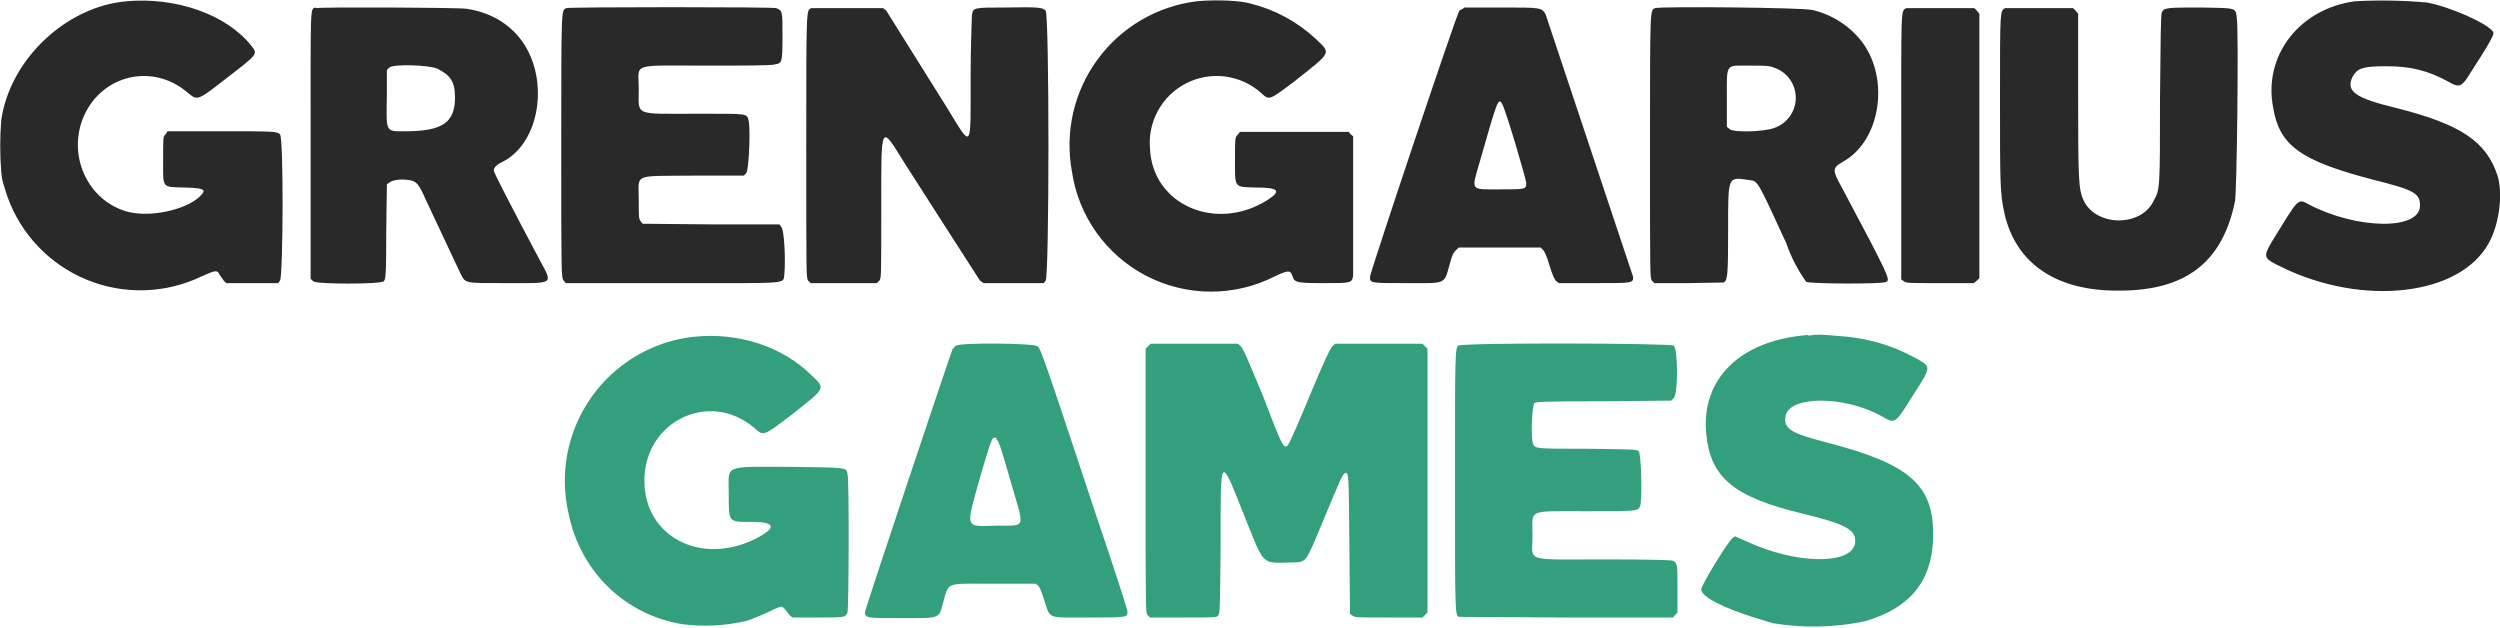
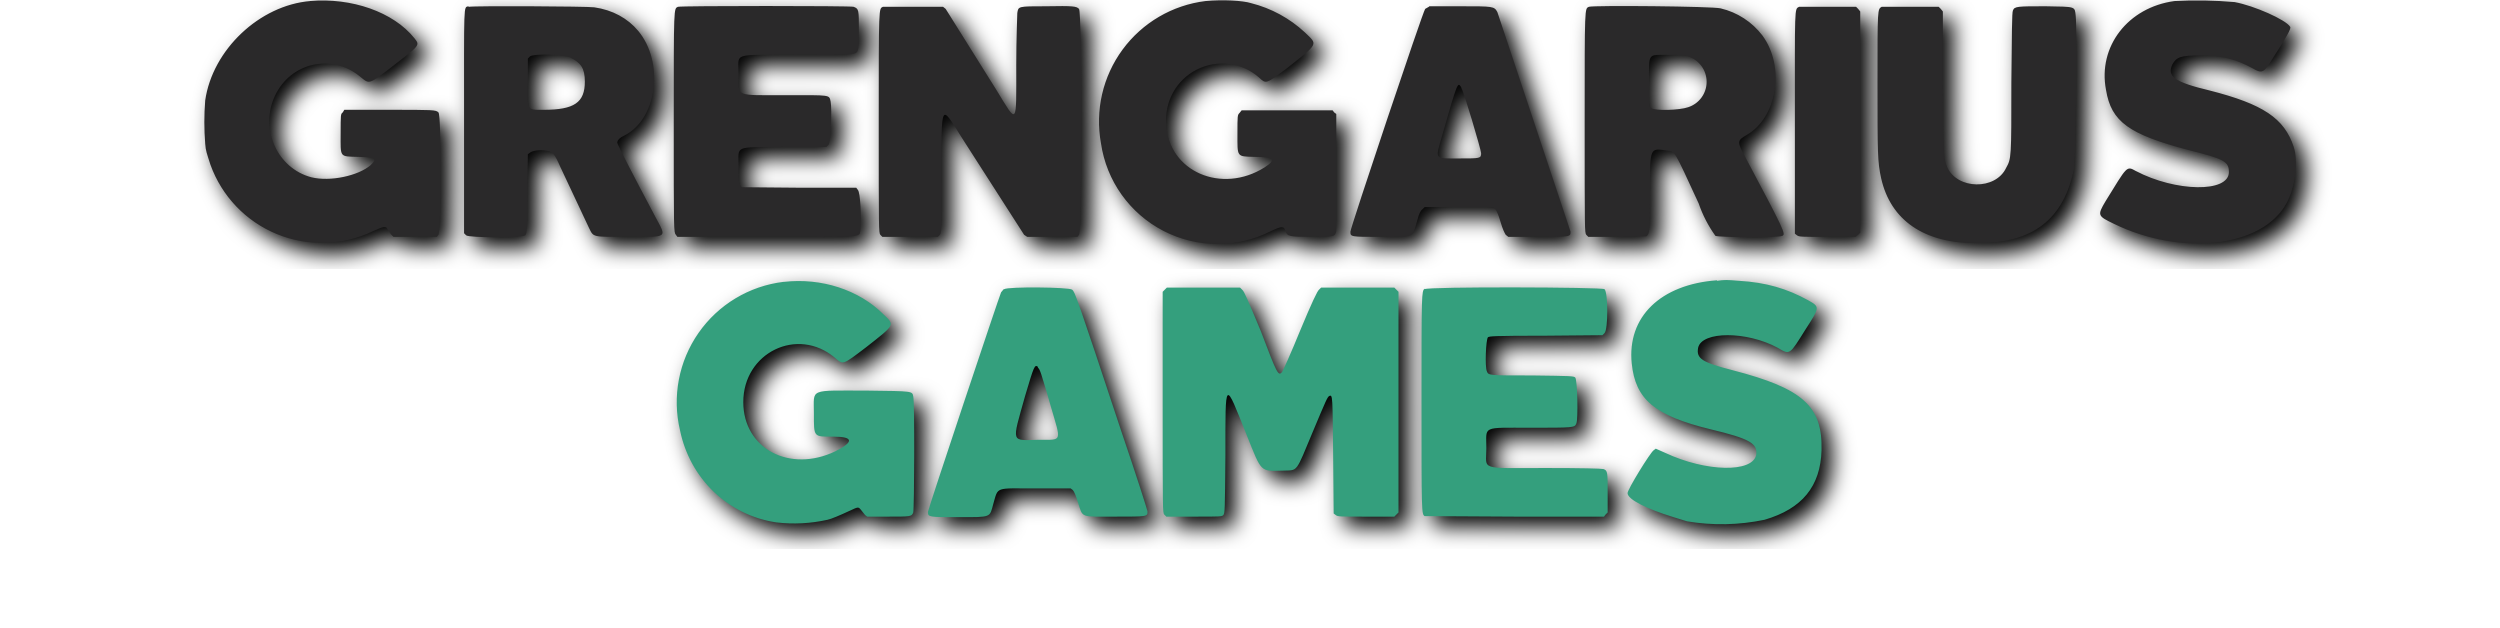
- <svg xmlns="http://www.w3.org/2000/svg" width="400" height="100.4" viewBox="0 0 0 0 400 100.4">
-   <path d="M20.3.2C10.6 1 1.6 9.5.2 19.2a52 52 0 0 0 0 8.3c.1 1.4.3 1.8 1 4a22.6 22.6 0 0 0 31.1 12.7c2.2-1 2.5-1 2.8-.3l.7 1 .4.4h8.3l.3-.4c.5-.7.6-22.9 0-23.4-.5-.5-.9-.5-9.7-.5h-8.3l-.3.5c-.4.3-.4.4-.4 4 0 4.7-.3 4.4 3.4 4.5 3.3.1 3.7.3 2.3 1.6-2.3 2-7.7 3.2-11.3 2.3-6.5-1.7-9.9-9.2-7-15.5 3-6.5 11-8.3 16.5-3.6 1.6 1.3 1.5 1.4 6-2.1 5.3-4.1 5.3-4 4.2-5.4-4-5-12-7.8-20-7.1m171.3 0a23.2 23.2 0 0 0-20 27.2A22.5 22.5 0 0 0 204 44.2c2.1-1 2.5-1 2.8 0 .3 1 .7 1.1 5 1.1 4.4 0 4.5 0 4.7-1.2V21.8l-.4-.3-.3-.4h-17.4l-.4.5c-.4.4-.4.5-.4 3.9 0 4.6-.2 4.4 3.2 4.5 3.8 0 4.3.5 2 2-8.2 5.2-18.4.8-18.8-8.2a10.7 10.7 0 0 1 17.7-9c1.4 1.3 1.3 1.3 5.3-1.7 6.2-4.9 6-4.5 3.5-6.9A23.6 23.6 0 0 0 200.2.6c-1.6-.5-5.4-.7-8.7-.4m185.3 0c-8.9 1.2-14.7 8.7-13.1 17 1 6.1 4.4 8.5 15.8 11.5 6.8 1.7 7.7 2.2 7.7 4.2 0 4-10.2 3.8-17.8-.2-1.8-1-1.6-1-5.8 5.8-1.6 2.7-1.5 2.8 1.6 4.3 13 6.3 28.4 4.5 33-3.9 1.7-3 2.3-8 1.4-10.8-1.8-5.5-5.9-8.2-16.1-10.8-6.7-1.6-8.2-2.7-7.1-5 .8-1.4 1.6-1.7 5.4-1.7 4 0 6.7.7 10 2.5 1.5.9 2 .8 3-.7 3.6-5.6 4.4-7 4.1-7.3-.8-1.3-6.8-4-10.6-4.7a82 82 0 0 0-11.5-.2m-326.3 1c-.9.3-.8-1-.8 22.1v21.3l.4.4c.5.5 10.8.5 11.3 0 .3-.3.4-.8.4-8l.1-7.5.4-.3c.5-.4 1.9-.6 3-.4 1.3.1 1.7.6 2.8 3.1l5.5 11.7c.9 1.8.5 1.7 7.5 1.7 7.7 0 7.4.3 5.2-3.8-4.2-7.9-7.3-13.9-7.3-14.2 0-.5.5-1 1.4-1.4 6.3-3.2 7.6-14 2.6-20-2-2.4-4.9-4-8.4-4.5-1.4-.2-23-.3-24-.1m40 0c-.8.4-.8-.3-.8 22.1 0 21 0 21 .4 21.5l.3.4h17c19.6 0 17.7.2 18-1.5.2-2.2 0-7-.5-7.5l-.3-.4h-11l-10.9-.1-.3-.4c-.3-.4-.3-.7-.3-3.5 0-4.2-1.1-3.7 8.8-3.8h8l.4-.4c.4-.4.7-6.7.4-8.3-.3-1.3.1-1.2-8.5-1.2-10 0-9.1.4-9.1-4 0-4.2-1.5-3.7 10.8-3.7 5.7 0 10.6 0 11-.2 1.1-.2 1.2-.2 1.2-4.5 0-4 0-4.1-1-4.5-.5-.2-33-.2-33.6 0m39.2 0c-.8.4-.8-.3-.8 22.1 0 21 0 21 .3 21.5l.4.4h10.6l.4-.4c.3-.4.3-.6.3-11.1 0-14.4-.2-14 3.8-7.6a5025.5 5025.5 0 0 0 12 18.7l.6.4h9.6l.3-.4c.6-.7.6-42.6 0-43.2-.5-.5-1-.6-6.3-.5-5.4 0-5.3 0-5.5 1.3 0 .4-.2 4.9-.2 9.9 0 11.8.3 11.5-3.8 4.8a7558.6 7558.6 0 0 1-9.7-15.5l-.5-.4h-11.5m104.4 0l-.7.4c-.4.4-14.3 41.9-14.3 42.6 0 1 0 1 5.8 1 6.6 0 6 .3 7-3.2.3-1.2.6-1.8 1-2.1l.4-.4h13.1l.4.4c.2.2.6 1 1 2.4s.8 2.2 1 2.5l.5.4h5.7c6.2 0 6.2 0 6.2-1l-14-42c-.6-1.1-.8-1.1-7-1.1h-6m30.5.1c-.8.4-.8-.3-.8 22.1 0 21 0 21 .3 21.5l.4.4h5.4l5.7-.1c.6-.4.7-1 .7-8.4 0-8.7-.1-8.5 3.3-8 1.5.2 1.2-.3 6 10.1a24 24 0 0 0 3.2 6.2c.5.3 12.3.4 12.8 0 .7-.3.4-1-7-14.9-1.7-3.1-1.7-3.3.2-4.4 5.8-3.3 7.4-13 3-19a14.1 14.1 0 0 0-8-5.2c-1.5-.4-24.3-.6-25.2-.3m40.2 0c-.9.5-.8-.4-.8 22.3v21.1l.4.3c.4.3.8.3 5.8.3h5.4l.5-.4.4-.4V2.2l-.4-.5-.4-.4H305m15.8 0c-.8.5-.8.2-.8 14.4 0 13.7 0 15.2.7 18.4 1.8 8 8.2 12.5 18.4 12.4 10.6 0 16.5-4.5 18.5-14.3.3-1.4.6-26.8.3-29.2-.2-1.8.1-1.7-5.7-1.8-5.4 0-6 0-6.3.8-.2.3-.2 4.6-.3 13.8 0 14.4 0 14.5-1 16.3-2 4.3-9.4 4.2-11.3-.2-.7-1.7-.8-2.8-.8-16.7v-13l-.4-.5-.4-.4h-10.9M70 11c2 1 2.8 2 2.8 4.6 0 4-2 5.4-7.9 5.4-3.3 0-3.1.3-3-5.8v-4l.4-.4c.7-.6 6.4-.4 7.7.2m213.8-.2a5.1 5.1 0 0 1 0 9.7c-1.7.6-6.3.7-7 .2l-.5-.4v-4.6c0-5.7-.3-5.2 3.7-5.2 2.3 0 3.1 0 3.8.3m-43.4 6c.4.4 3.8 11.9 3.8 12.5 0 1-.2 1-4.2 1-4.8 0-4.6.3-3.3-4.2 3-10.5 3-10.5 3.7-9.4" fill="#2A292A" />
-   <path d="M289.3 53.6c-10.8.8-17.2 7-16.3 15.9.7 6.9 4.4 10 15.1 12.6 7.5 1.8 9 2.7 8.7 4.9-.7 3.4-9.5 3.3-17.4-.4l-1.8-.8-.4.3c-.7.5-5 7.5-5 8.2 0 1.2 3.6 3 8.8 4.6l2.6.8a40 40 0 0 0 14.8-.3c7.2-2.1 10.7-6.4 10.9-13.3.2-8.4-3.5-11.8-17-15.3-5.8-1.5-7-2.2-6.6-4.3.7-3.2 9.3-3.2 15.2 0 2.4 1.4 2.2 1.5 5.4-3.6 2.7-4.2 2.7-4.2.4-5.5-4-2.2-8-3.4-13.2-3.7-2.4-.2-2.7-.2-4.2 0m-178.5.2A23.2 23.2 0 0 0 91 82.3c1.9 9.2 9.1 16.2 18.4 17.6a29.1 29.1 0 0 0 9.8-.5c.6-.1 2.5-.9 4.2-1.7 1.7-.8 1.7-.8 2.2-.2l.8 1 .4.3h4c4.3 0 4.5 0 4.8-.8.2-.6.3-21.2 0-22.2-.2-1 0-1-8.7-1.1-11.4 0-10.3-.5-10.3 4.3 0 4.7-.1 4.5 3.7 4.5 3.9 0 4 1 .4 2.8-8.7 4.2-17.6-.5-17.6-9.4 0-9.5 10.4-14.5 17.5-8.5 1.6 1.4 1.4 1.5 6-2 5.6-4.4 5.5-4.2 3.3-6.3-4.7-4.7-11.9-7-19-6.2m42 1.4l-.5.6c-.3.6-14 41.6-14 42 0 1 .2 1 5.9 1 6.3 0 5.9.1 6.6-2.5 1-3.4.2-3 8.2-3h6.6l.4.3c.3.3.6 1.1 1 2.4 1 3 .3 2.7 7.2 2.7 6.1 0 6.1 0 6.1-1 0-.2-2.2-7.1-5-15.3-8.6-26-8.9-26.7-9.4-27.1-.6-.5-12.3-.6-13-.1m30.7.1l-.4.4v21c0 21.1 0 21.2.3 21.6l.4.4h5.3c5.1 0 5.3 0 5.6-.3.3-.4.3-.8.4-11.4 0-14.8-.2-14.6 4.1-3.8 2.9 7.2 2.5 6.8 7 6.7 2.8-.1 2.3.5 5.6-7.4 2.6-6.2 2.8-6.7 3.2-6.9.6-.2.6 0 .7 11.4l.1 11.1.4.3c.4.3.7.3 5.8.3h5.4l.4-.4.4-.4V55.8l-.4-.4-.4-.4h-14l-.4.4c-.3.2-1.4 2.5-3.6 7.8-1.7 4.2-3.3 7.7-3.5 8-.7.7-.9.4-4-7.8-2.5-6-3.2-7.7-3.6-8l-.4-.4h-14l-.4.4m49.7-.2c-.6.5-.6.8-.6 21.7 0 21.2 0 21.4.6 21.8l17.3.1h17l.3-.4.4-.4v-3.7c0-4 0-4.3-.8-4.6-.4-.1-4.2-.2-11-.2-13 0-11.4.5-11.4-3.8s-1-3.9 8.4-3.9c8.2 0 8.5 0 8.8-.8.4-.8.2-8.4-.2-8.8-.3-.3-.9-.3-8.2-.4-8.4 0-8.4 0-8.7-.8-.4-.8-.2-6 .2-6.5.3-.2 1-.3 11.1-.3l10.8-.1.4-.4c.7-.7.7-7.7 0-8.4-.5-.4-33.9-.5-34.4 0m-74 15c.4.2.6.8 2.5 7.4 2 6.9 2.3 6.4-2.2 6.4-5.5.1-5.3.9-2.7-8.4 1.7-5.7 1.8-6.1 2.5-5.5" fill="#349F7D" />
+ <svg xmlns="http://www.w3.org/2000/svg" width="400" height="100.4" viewBox="0 0 400 120">
+   <defs>
+     <path id="bottom-text" d="M289.3 53.6c-10.8.8-17.2 7-16.3 15.9.7 6.9 4.4 10 15.1 12.6 7.5 1.8 9 2.7 8.7 4.9-.7 3.4-9.5 3.3-17.4-.4l-1.8-.8-.4.3c-.7.5-5 7.5-5 8.2 0 1.2 3.6 3 8.8 4.6l2.6.8a40 40 0 0 0 14.8-.3c7.2-2.1 10.7-6.4 10.9-13.3.2-8.4-3.5-11.8-17-15.3-5.8-1.5-7-2.2-6.6-4.3.7-3.2 9.3-3.2 15.2 0 2.4 1.4 2.2 1.5 5.4-3.6 2.7-4.2 2.7-4.2.4-5.5-4-2.2-8-3.4-13.2-3.7-2.4-.2-2.7-.2-4.2 0m-178.5.2A23.2 23.2 0 0 0 91 82.3c1.9 9.2 9.1 16.2 18.4 17.6a29.1 29.1 0 0 0 9.8-.5c.6-.1 2.5-.9 4.2-1.7 1.7-.8 1.7-.8 2.2-.2l.8 1 .4.3h4c4.3 0 4.5 0 4.8-.8.2-.6.3-21.2 0-22.2-.2-1 0-1-8.7-1.1-11.4 0-10.3-.5-10.3 4.3 0 4.7-.1 4.5 3.7 4.5 3.9 0 4 1 .4 2.8-8.7 4.2-17.6-.5-17.6-9.4 0-9.5 10.4-14.5 17.5-8.5 1.6 1.4 1.4 1.5 6-2 5.6-4.4 5.5-4.2 3.3-6.3-4.7-4.7-11.9-7-19-6.2m42 1.4l-.5.6c-.3.6-14 41.6-14 42 0 1 .2 1 5.9 1 6.3 0 5.9.1 6.6-2.5 1-3.4.2-3 8.2-3h6.6l.4.3c.3.3.6 1.1 1 2.4 1 3 .3 2.7 7.2 2.7 6.1 0 6.1 0 6.1-1 0-.2-2.2-7.1-5-15.3-8.6-26-8.9-26.7-9.4-27.1-.6-.5-12.3-.6-13-.1m30.7.1l-.4.4v21c0 21.1 0 21.2.3 21.6l.4.4h5.3c5.1 0 5.3 0 5.6-.3.3-.4.3-.8.4-11.4 0-14.8-.2-14.6 4.1-3.8 2.9 7.2 2.5 6.8 7 6.7 2.8-.1 2.3.5 5.6-7.4 2.6-6.2 2.8-6.7 3.2-6.9.6-.2.6 0 .7 11.4l.1 11.1.4.3c.4.3.7.3 5.8.3h5.4l.4-.4.4-.4V55.8l-.4-.4-.4-.4h-14l-.4.4c-.3.2-1.4 2.5-3.6 7.8-1.7 4.2-3.3 7.7-3.5 8-.7.7-.9.4-4-7.8-2.5-6-3.2-7.7-3.6-8l-.4-.4h-14l-.4.4m49.7-.2c-.6.5-.6.8-.6 21.7 0 21.2 0 21.4.6 21.8l17.3.1h17l.3-.4.4-.4v-3.7c0-4 0-4.3-.8-4.6-.4-.1-4.2-.2-11-.2-13 0-11.4.5-11.4-3.8s-1-3.9 8.4-3.9c8.2 0 8.5 0 8.8-.8.4-.8.2-8.4-.2-8.8-.3-.3-.9-.3-8.2-.4-8.4 0-8.4 0-8.7-.8-.4-.8-.2-6 .2-6.5.3-.2 1-.3 11.1-.3l10.8-.1.4-.4c.7-.7.7-7.7 0-8.4-.5-.4-33.9-.5-34.4 0m-74 15c.4.2.6.8 2.5 7.4 2 6.9 2.3 6.4-2.2 6.4-5.5.1-5.3.9-2.7-8.4 1.7-5.7 1.8-6.1 2.5-5.5" />
+     <path id="top-text" d="M20.3.2C10.6 1 1.6 9.5.2 19.2a52 52 0 0 0 0 8.3c.1 1.4.3 1.8 1 4a22.6 22.6 0 0 0 31.1 12.7c2.2-1 2.5-1 2.8-.3l.7 1 .4.4h8.3l.3-.4c.5-.7.6-22.9 0-23.4-.5-.5-.9-.5-9.7-.5h-8.3l-.3.5c-.4.3-.4.4-.4 4 0 4.7-.3 4.4 3.4 4.5 3.3.1 3.7.3 2.3 1.6-2.3 2-7.7 3.2-11.3 2.3-6.5-1.7-9.9-9.2-7-15.5 3-6.5 11-8.3 16.5-3.6 1.6 1.3 1.5 1.4 6-2.1 5.3-4.1 5.3-4 4.2-5.4-4-5-12-7.8-20-7.1m171.3 0a23.2 23.2 0 0 0-20 27.2A22.5 22.5 0 0 0 204 44.2c2.1-1 2.5-1 2.8 0 .3 1 .7 1.1 5 1.1 4.4 0 4.5 0 4.7-1.2V21.8l-.4-.3-.3-.4h-17.4l-.4.5c-.4.4-.4.5-.4 3.9 0 4.6-.2 4.4 3.2 4.5 3.8 0 4.3.5 2 2-8.2 5.2-18.4.8-18.8-8.2a10.7 10.7 0 0 1 17.7-9c1.4 1.3 1.3 1.3 5.3-1.7 6.2-4.9 6-4.5 3.5-6.9A23.6 23.6 0 0 0 200.2.6c-1.6-.5-5.4-.7-8.7-.4m185.3 0c-8.9 1.2-14.7 8.7-13.1 17 1 6.1 4.4 8.5 15.8 11.5 6.8 1.7 7.7 2.2 7.7 4.2 0 4-10.2 3.8-17.8-.2-1.8-1-1.6-1-5.8 5.8-1.6 2.7-1.5 2.8 1.6 4.3 13 6.3 28.4 4.5 33-3.9 1.7-3 2.3-8 1.4-10.8-1.8-5.5-5.9-8.2-16.1-10.8-6.7-1.6-8.2-2.7-7.1-5 .8-1.4 1.6-1.7 5.4-1.7 4 0 6.7.7 10 2.5 1.5.9 2 .8 3-.7 3.6-5.6 4.4-7 4.1-7.3-.8-1.3-6.8-4-10.6-4.7a82 82 0 0 0-11.5-.2m-326.3 1c-.9.3-.8-1-.8 22.1v21.3l.4.4c.5.5 10.8.5 11.3 0 .3-.3.4-.8.4-8l.1-7.5.4-.3c.5-.4 1.9-.6 3-.4 1.3.1 1.7.6 2.8 3.1l5.5 11.7c.9 1.8.5 1.7 7.5 1.7 7.7 0 7.4.3 5.2-3.8-4.2-7.9-7.3-13.9-7.3-14.2 0-.5.5-1 1.4-1.4 6.3-3.2 7.6-14 2.6-20-2-2.4-4.9-4-8.4-4.5-1.4-.2-23-.3-24-.1m40 0c-.8.4-.8-.3-.8 22.1 0 21 0 21 .4 21.5l.3.4h17c19.6 0 17.7.2 18-1.5.2-2.2 0-7-.5-7.5l-.3-.4h-11l-10.9-.1-.3-.4c-.3-.4-.3-.7-.3-3.5 0-4.2-1.1-3.7 8.8-3.8h8l.4-.4c.4-.4.7-6.7.4-8.3-.3-1.3.1-1.2-8.5-1.2-10 0-9.1.4-9.1-4 0-4.2-1.5-3.7 10.8-3.7 5.7 0 10.6 0 11-.2 1.1-.2 1.2-.2 1.2-4.5 0-4 0-4.1-1-4.5-.5-.2-33-.2-33.6 0m39.2 0c-.8.4-.8-.3-.8 22.1 0 21 0 21 .3 21.5l.4.4h10.6l.4-.4c.3-.4.3-.6.3-11.1 0-14.4-.2-14 3.8-7.6a5025.5 5025.5 0 0 0 12 18.7l.6.4h9.6l.3-.4c.6-.7.6-42.6 0-43.2-.5-.5-1-.6-6.3-.5-5.4 0-5.3 0-5.5 1.3 0 .4-.2 4.9-.2 9.9 0 11.8.3 11.5-3.8 4.8a7558.6 7558.6 0 0 1-9.7-15.5l-.5-.4h-11.5m104.4 0l-.7.4c-.4.4-14.3 41.9-14.3 42.6 0 1 0 1 5.8 1 6.6 0 6 .3 7-3.2.3-1.2.6-1.8 1-2.1l.4-.4h13.1l.4.4c.2.2.6 1 1 2.4s.8 2.2 1 2.5l.5.4h5.7c6.2 0 6.2 0 6.2-1l-14-42c-.6-1.1-.8-1.1-7-1.1h-6m30.5.1c-.8.4-.8-.3-.8 22.1 0 21 0 21 .3 21.5l.4.4h5.4l5.7-.1c.6-.4.7-1 .7-8.4 0-8.7-.1-8.5 3.3-8 1.5.2 1.2-.3 6 10.1a24 24 0 0 0 3.2 6.2c.5.3 12.3.4 12.8 0 .7-.3.4-1-7-14.9-1.7-3.1-1.7-3.3.2-4.4 5.8-3.3 7.4-13 3-19a14.1 14.1 0 0 0-8-5.2c-1.5-.4-24.3-.6-25.2-.3m40.2 0c-.9.5-.8-.4-.8 22.3v21.1l.4.3c.4.3.8.3 5.8.3h5.4l.5-.4.4-.4V2.2l-.4-.5-.4-.4H305m15.8 0c-.8.5-.8.2-.8 14.4 0 13.7 0 15.2.7 18.4 1.8 8 8.2 12.5 18.4 12.4 10.6 0 16.5-4.5 18.5-14.3.3-1.4.6-26.8.3-29.2-.2-1.8.1-1.7-5.7-1.8-5.4 0-6 0-6.3.8-.2.3-.2 4.6-.3 13.8 0 14.4 0 14.5-1 16.3-2 4.3-9.4 4.2-11.3-.2-.7-1.7-.8-2.8-.8-16.7v-13l-.4-.5-.4-.4h-10.9M70 11c2 1 2.8 2 2.8 4.6 0 4-2 5.4-7.9 5.4-3.3 0-3.1.3-3-5.8v-4l.4-.4c.7-.6 6.4-.4 7.7.2m213.8-.2a5.1 5.1 0 0 1 0 9.7c-1.7.6-6.3.7-7 .2l-.5-.4v-4.6c0-5.7-.3-5.2 3.7-5.2 2.3 0 3.1 0 3.8.3m-43.4 6c.4.4 3.8 11.9 3.8 12.5 0 1-.2 1-4.2 1-4.8 0-4.6.3-3.3-4.2 3-10.5 3-10.5 3.7-9.4" />
+   </defs>
+   <filter id="displacementFilter">
+     <feDisplacementMap id="displacement-map" scale="4" xChannelSelector="R" yChannelSelector="G" />
+     <feGaussianBlur stdDeviation="2" in="url(#displacement-map)" />
+   </filter>
+   <use fill="black" filter="url(#displacementFilter)" href="#top-text" />
+   <use fill="#2A292A" href="#top-text" />
+   <use fill="black" filter="url(#displacementFilter)" href="#bottom-text" />
+   <use fill="#349F7D" href="#bottom-text" />
</svg>
